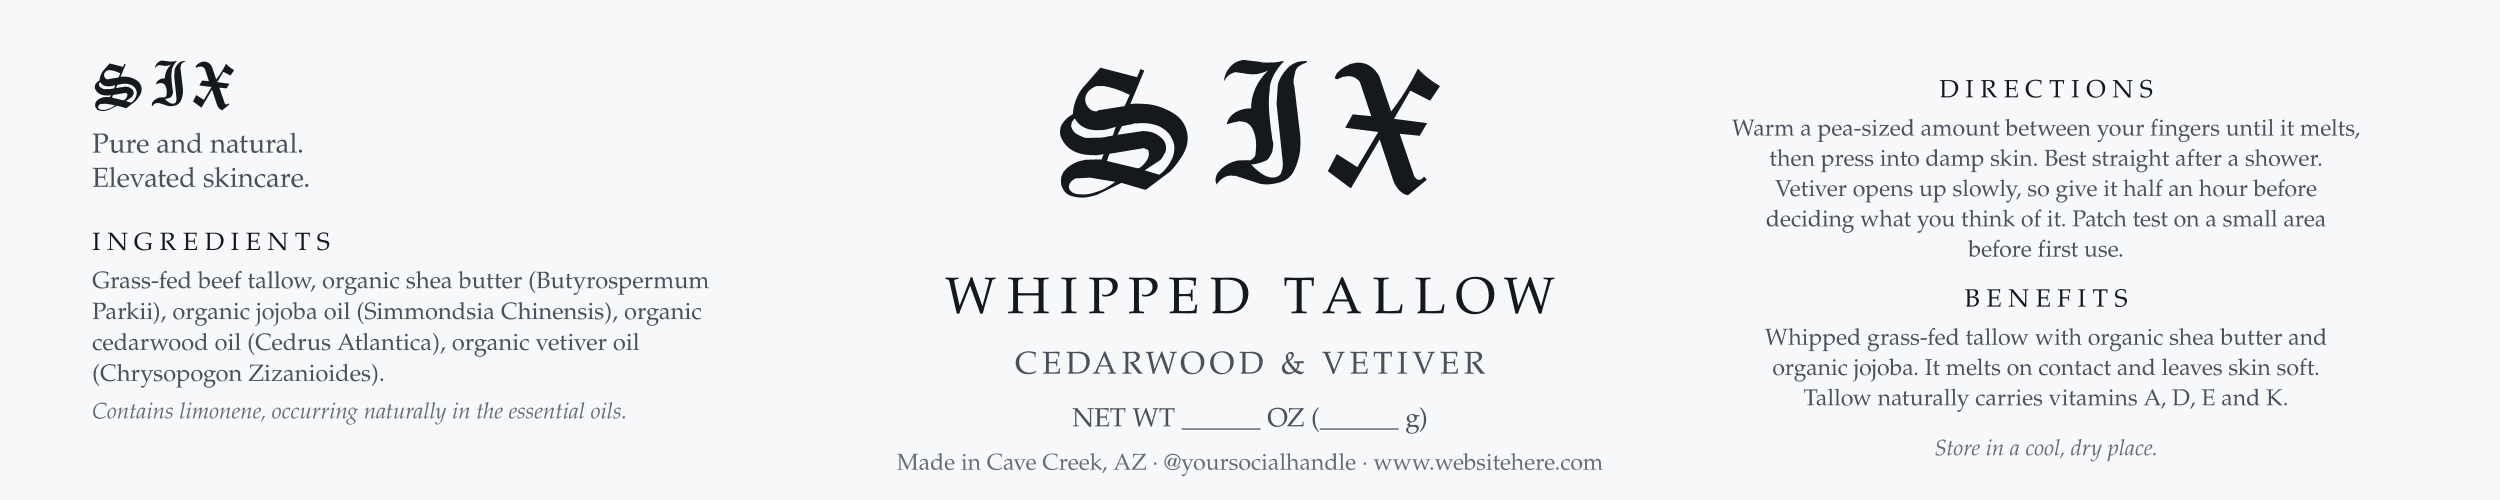
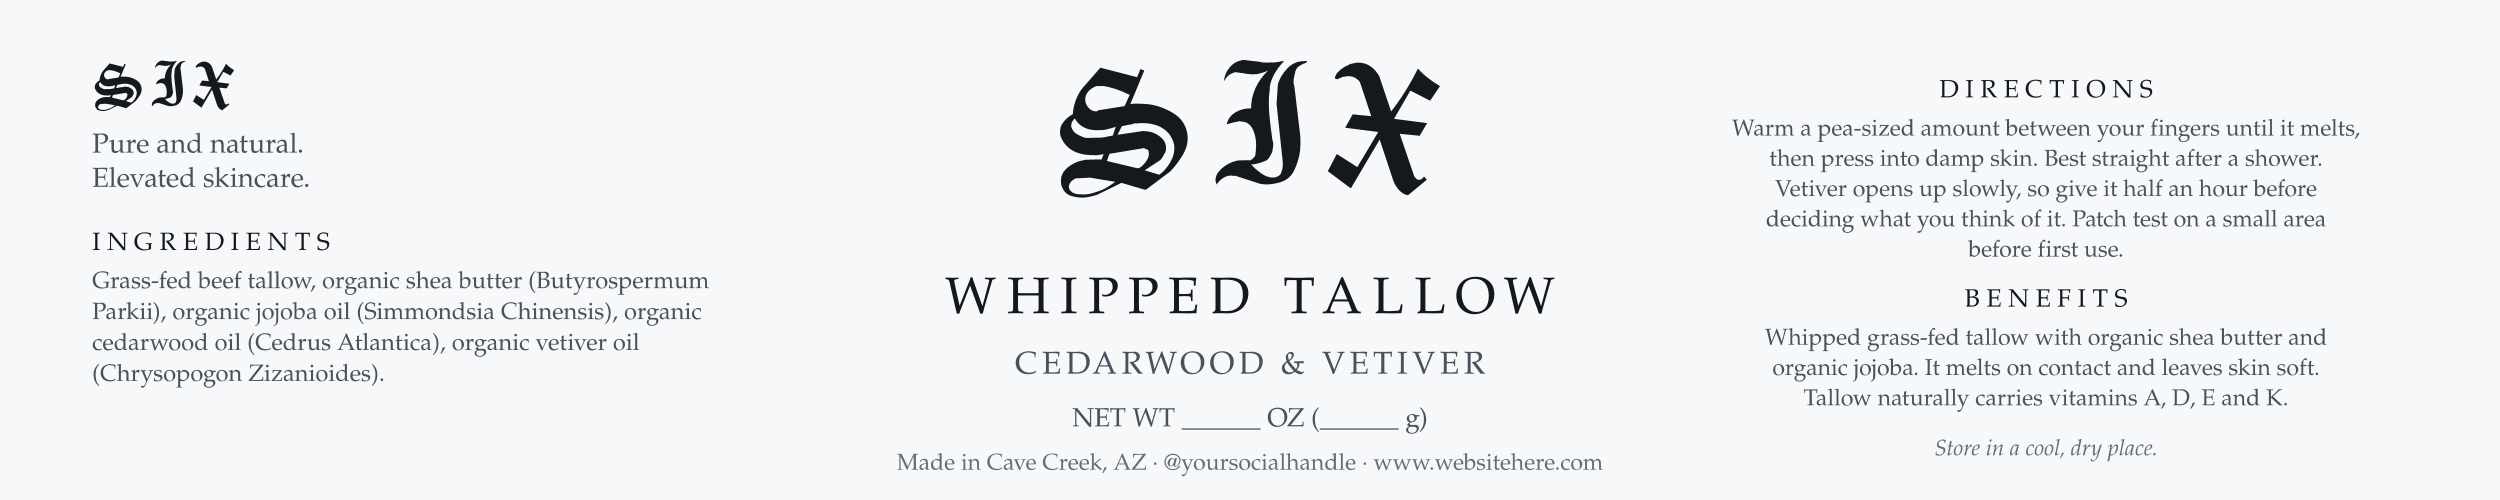
<svg xmlns="http://www.w3.org/2000/svg" width="190.0mm" height="38.0mm" viewBox="0 0 190.0 38.0">
  <rect x="0" y="0" width="190.0" height="38.0" fill="#f6f8fa" />
  <g transform="translate(80.000 4.000) scale(0.28061)">
    <path d="M12.94 4.08 22.88 6.65 23.77 4.46 24.83 4.83 21.05 13.92 22.01 13.82Q23.14 13.8 25.35 13.91Q28.99 14.22 32.5 16.29Q36.02 18.36 36.52 22.27Q36.86 24.97 35.24 27.72Q33.79 30.17 31.85 32.18L25.37 37.06L24.89 37.11L18.64 35.27L12.19 38.44Q11.91 38.57 11.24 38.73L10.19 38.99Q9.95 39.01 9.81 39.08L9.42 39.12Q9.13 39.15 9.09 39.2L8.75 39.24Q7.06 39.41 5 38.8Q3.23 38.25 2.48 36.23Q2.42 36.09 2.35 35.95L2.27 35.13Q1.93 31.89 6.06 29.85Q6.99 29.41 8 29.21L9.19 28.98Q9.35 29.07 9.98 29L10.41 28.95Q10.71 29.02 11.49 28.94Q11.68 28.97 12.07 28.93L13.24 28.95L13.86 27.37Q13.83 27.52 13.59 27.55L13.05 27.6Q13.01 27.66 12.91 27.67L11.8 27.78Q11.56 27.81 11.44 27.8Q11.32 27.79 11.17 27.75Q11.02 27.77 10.97 27.77Q4.18 27.75 2.19 22.73L2.18 22.64Q2.13 22.64 2.13 22.59L2.1 22.35Q2.05 22.36 2.05 22.31L2.03 22.16Q1.83 20.23 2.82 18.96Q3.98 17.42 5.46 16.68Q5.56 14.76 6.32 12.75Q7.09 10.74 8.18 9.51ZM6.3 34.02Q4.76 34.72 4.46 35.98Q4.37 36.08 4.39 36.28L4.42 36.57Q4.43 36.61 4.5 36.85Q4.5 36.9 4.54 36.97Q4.57 37.04 4.62 37.08Q4.63 37.13 4.63 37.18Q4.74 37.31 4.99 37.56Q5.23 37.8 5.44 37.92Q5.65 38.05 6.51 38.3Q6.85 38.31 7.59 38.38Q7.88 38.35 8.37 38.4Q8.61 38.37 8.76 38.41L9.68 38.31Q9.82 38.25 10.21 38.21Q12.82 37.54 14.35 36.7Q15.13 36.27 17 35L9.99 33.83Q9.85 33.9 9.61 33.92Q9.52 33.93 9.37 33.9Q9.22 33.91 9.17 33.92Q8.88 33.95 8.73 33.92L8.25 33.97Q8.2 33.97 7.96 33.95L7.18 34.03ZM22.08 19.14Q21.72 19.42 20.85 19.51L20.42 19.56Q19.71 19.78 19.18 19.83Q18.99 19.9 18.75 19.93L17.57 22.25L24.64 21.21Q24.85 21.34 25.29 21.29Q25.29 21.29 25.98 21.37Q27.51 21.55 29.02 22.69Q30.53 23.82 30.7 25.42L30.71 25.51Q30.67 25.57 30.68 25.66L30.72 26.05Q30.67 26.1 30.68 26.2L30.71 26.44Q30.71 26.49 30.67 26.54Q30.63 26.6 30.59 26.7Q30.55 26.8 30.56 26.9Q30.4 27.25 29.9 28.04Q29.86 28.14 29.76 28.32Q29.66 28.5 29.61 28.56Q29.57 28.61 29.18 29.09L24.93 31.88L28.91 33.07Q30.68 31.77 31.92 29.59Q33.15 27.41 32.93 25.28L32.89 24.89Q32.81 24.61 32.66 24.09Q32.65 23.94 32.52 23.71Q32.33 23.24 32.15 22.97Q32.09 22.83 31.92 22.58Q31.74 22.33 31.68 22.19Q28.76 18.54 22.58 19.18ZM24.79 25.84 15.38 27.41 14.7 29.34 22.77 31.28Q22.97 31.4 23.35 31.26Q23.59 31.19 23.91 30.96Q24.22 30.73 24.57 30.35Q24.66 30.25 24.86 30.03Q25.06 29.82 25.19 29.66Q25.86 28.66 25.99 28.06Q25.98 27.96 26.05 27.66Q26.05 27.61 26.07 27.41L26.01 26.79Q25.95 26.74 25.94 26.6L25.93 26.5Q25.88 26.51 25.85 26.44Q25.82 26.37 25.79 26.32Q25.76 26.27 25.35 26.12Q25.3 26.08 25.15 26.05Q25 26.01 24.97 25.99Q24.95 25.97 24.89 25.93L24.8 25.94ZM6.02 17.79Q5.94 17.95 5.67 18.17Q5.67 18.22 5.42 18.54Q5.42 18.54 5.33 18.67Q5.25 18.8 5.2 18.85Q5.04 19.6 5.04 19.63Q5.04 19.65 5.01 19.75L5.05 20.14Q5.05 20.19 5.1 20.23Q5.46 21.27 6.25 21.87Q6.83 22.3 8.26 22.88Q8.47 22.96 8.82 23.07Q8.92 23.06 8.96 23.05Q9.07 23.09 9.12 23.11Q9.17 23.13 9.36 23.11L9.7 23.07Q9.75 23.11 10.07 23.11Q10.39 23.1 10.77 23.06Q12.53 23.07 12.92 23.03L14.17 22.9Q14.37 22.88 14.84 22.73L14.94 22.72Q15.18 22.69 15.32 22.63L15.66 22.59Q15.85 22.57 15.99 22.51L16.28 22.48L17.14 20Q16.97 20.21 16.73 20.24L16.53 20.26Q16.49 20.31 16.35 20.32Q15.64 20.55 15.59 20.55Q15.12 20.7 14.83 20.73Q14.35 20.87 14.16 20.9L13.19 21Q12.95 21.02 12.8 20.99Q8 21.3 6.03 17.89ZM12.04 9.01Q10.48 9.51 9.59 10.6Q8.7 11.7 8.85 13.05Q8.88 13.34 8.92 13.48Q8.95 13.63 9.08 13.91Q9.09 13.95 9.21 14.23Q9.32 14.27 9.39 14.51Q10.48 16.05 12.07 15.89L12.34 15.62L19.49 14.48L20.88 11.4Q20.98 11.39 20.38 11.26Q20.37 11.21 20.27 11.15Q20.17 11.09 20.09 11.09Q20.02 11.1 19.86 10.97Q19.3 10.74 18.68 10.46L17.46 10Q16.55 9.66 15 9.28Q14.19 9.07 13.6 9.04Q13.01 9 12.24 9.08Z M51.19 2 52.25 2.01Q52.54 2.11 53.81 2.23L55.36 2.39Q55.65 2.4 56.13 2.5Q56.62 2.6 56.86 2.66Q57.39 2.71 58.41 2.72L58.9 2.63Q59.19 2.73 60.16 2.65Q60.6 2.56 61.43 2.47L61.48 2.47L61.53 2.42Q61.72 2.43 62.11 2.33Q62.3 2.34 62.69 2.25Q59.35 5.85 58.82 9.24L58.81 10.02Q58.76 10.16 58.75 10.31L58.75 10.5Q58.7 10.55 58.7 10.69L58.69 11.08Q58.59 11.76 58.59 12L58.56 13.95Q58.54 15.21 58.76 17.45Q58.93 19.49 59.51 23.58L59.74 24.41L59.73 25.33Q59.68 25.38 59.67 25.57L59.67 25.77Q59.62 25.91 59.62 26.01Q59.56 26.93 59.01 27.8Q58.71 28.52 57.93 29.19Q57.29 29.48 56.46 29.76Q56.22 29.8 55.71 29.96Q55.2 30.13 54.95 30.17Q54.9 30.17 54.81 30.17Q54.71 30.22 54.61 30.24Q54.51 30.27 54.32 30.26L53.74 30.26L53.98 30.5Q54.12 30.55 54.26 30.8L54.84 31.39Q56.09 32.42 56.43 32.67Q57.34 33.31 58.31 33.62Q58.79 33.77 58.89 33.77Q58.99 33.77 59.08 33.77Q59.18 33.82 59.23 33.82L59.91 33.83Q59.96 33.83 60.35 33.74Q60.4 33.74 60.69 33.65Q60.74 33.6 60.86 33.55Q60.98 33.51 61.03 33.48Q61.08 33.46 61.18 33.39Q61.28 33.32 61.32 33.29Q61.37 33.27 61.5 33.17Q61.62 33.08 61.64 33.03Q61.67 32.98 61.74 32.88Q61.82 32.79 61.82 32.76Q61.82 32.74 61.97 32.3L62.12 31.87Q62.12 31.72 62.22 31.43Q62.22 31.34 62.27 31.19L62.28 30.9Q62.28 30.75 62.33 30.61L62.34 29.73L60.65 13.88L61.01 8.54Q61.72 6.17 63.62 4.22Q65.51 2.28 68.13 2.31L68.82 2.23L68.91 2.52Q68.81 2.57 68.71 2.64Q68.61 2.71 68.54 2.76Q68.47 2.8 68.37 2.88Q68.27 2.95 68.15 2.95Q68.03 2.95 67.93 2.99Q67.83 3.04 67.74 3.09Q67 3.47 66.54 3.82Q66.07 4.18 65.77 5Q65.77 5.05 65.72 5.13Q65.67 5.2 65.67 5.34L65.66 5.49Q65.66 5.59 65.61 5.76Q65.56 5.93 65.46 6.17L65.46 6.36Q65.41 6.6 65.3 7.09Q65.25 7.33 65.25 7.72L65.24 8.16Q65.24 8.3 65.33 8.59Q65.33 8.64 65.38 8.69L65.38 8.79Q65.38 8.84 65.4 8.91Q65.43 8.98 65.47 9.23Q65.47 9.28 65.52 9.37L65.52 9.52L67.05 22.41Q67.05 22.7 67.09 22.75L67.08 23.48Q67.08 23.53 67.13 23.63L67.11 25.04Q67.06 25.23 67.06 25.57L67.05 26.1Q67 26.3 67 26.64Q66.67 29.3 65.4 31.94Q64.13 34.57 60.96 35.3Q60.81 35.3 60.42 35.39L59.84 35.53Q59.64 35.53 59.33 35.57Q59.01 35.62 58.86 35.66L58.48 35.66Q58.18 35.66 58.14 35.7L57.6 35.7Q57.55 35.65 57.41 35.65L56.97 35.64Q56.83 35.59 56.63 35.59L56.34 35.58L49.37 33.31L49.28 33.4L49.13 33.4Q49.08 33.4 48.99 33.35L48.6 33.35Q48.55 33.35 48.45 33.3L48.35 33.29Q46.99 33.28 45.72 34.28Q44.84 34.95 44.44 35.77L44.44 35.67Q44.39 35.62 44.34 35.53Q44.3 35.43 44.3 35.33L44.3 35.28Q44.25 35.09 44.18 34.97Q44.11 34.84 44.11 34.55Q44.13 32.95 45.56 31.61Q46.98 30.27 48.55 29.7Q48.69 29.61 49.03 29.51Q49.13 29.52 49.45 29.4Q49.77 29.28 50.01 29.24Q50.25 29.19 50.4 29.19L53.22 29.13Q53.22 29.23 53.31 29.23Q53.36 29.23 53.41 29.18Q53.46 29.13 53.75 29.04Q53.8 28.99 53.9 28.95Q54 28.9 54.07 28.83Q54.14 28.75 54.42 28.49Q54.69 28.23 54.76 28.11Q54.83 27.99 54.94 27.65L54.94 27.16Q54.94 27.02 55.05 26.63L55.05 25.95Q55.06 25.85 55.11 25.76L55.11 25.12Q55.07 24.98 55.07 24.64L55.08 24.15Q55.03 24.01 55.04 23.67Q54.32 18.7 51.07 18.66L50.68 18.56Q50.1 18.7 48.93 18.92Q48.63 19.02 48.05 19.16Q47.9 19.2 47.61 19.27Q47.32 19.34 47.12 19.43Q47.64 17.26 49.6 16.12Q51.36 15.07 53.74 15.1Q53.81 9.27 58.39 4.81Q58.29 4.86 58.04 4.98Q57.8 5.1 57.6 5.19Q57.41 5.29 56.97 5.4Q56.53 5.52 55.51 5.8Q54.63 5.88 54.15 5.88Q53.66 5.87 52.59 5.76Q52.35 5.71 51.82 5.6Q51.29 5.5 50.99 5.49Q50.7 5.49 50.22 5.39Q49.93 5.38 49.54 5.28Q48.42 5.56 47.71 6.13Q47 6.71 46.4 7.77Q46.52 5.78 47.88 4.09Q49.24 2.41 51.18 2.1Z M98.92 4.27Q100.89 6.65 104.91 9.08L102.24 13.02L96.89 10.29L92.47 17.93L101.43 19.09L99.41 22.52L94 21.98L97.82 33.14Q97.8 33.28 97.85 33.29L97.85 33.34Q97.83 33.43 97.93 33.44Q98.08 33.8 98.62 34.26Q98.67 34.26 98.71 34.27Q98.71 34.32 98.78 34.35Q98.85 34.38 98.99 34.45L99.18 34.47L99.23 34.43L99.43 34.45L99.48 34.41L99.53 34.41Q99.63 34.38 99.71 34.34Q99.79 34.3 99.84 34.3L100.1 34.09L100.61 33.56L101.34 34.43L96.3 38.58L95.77 38.52Q95.73 38.47 95.63 38.46L95.49 38.44Q95.44 38.38 95.35 38.37Q94.88 38.17 94.12 37.54Q93.2 36.65 92.65 35.51Q92.53 35.25 92.3 34.79L88.58 23.54L80.77 36.76L74.52 32.11L76.97 27.46L82.52 31L88.19 21.49L79.23 20.34L81.27 16.71L86.29 17.21L83.37 8.4Q83.12 7.59 82.39 7.16Q81.86 6.66 80.91 6.45L80.23 6.37Q80.08 6.4 79.94 6.39L79.34 6.46Q79.29 6.46 79.22 6.5Q79.14 6.54 78.99 6.52L78.8 6.5Q78.75 6.54 78.64 6.58Q78.54 6.61 78.49 6.61Q78.45 6.6 78.37 6.64Q78.29 6.68 78.24 6.7Q78.19 6.72 78.08 6.78Q77.98 6.84 77.87 6.9Q77.77 6.96 77.72 6.96Q77.67 6.95 77.59 6.99Q77.51 7.03 77.46 7.05Q77.41 7.07 77.28 7.12Q77.15 7.18 77.05 7.22L76.58 7.07L76.46 6.86Q76.58 5.84 77.72 4.85Q78.86 3.86 79.99 3.41Q80.21 3.24 80.44 3.14Q80.67 3.05 81.32 2.93Q81.47 2.9 81.73 2.83Q81.82 2.84 81.9 2.8Q81.98 2.76 82.07 2.77Q82.17 2.78 82.47 2.72Q82.62 2.74 82.77 2.71L83.01 2.74Q83.15 2.75 83.3 2.72L83.54 2.75Q86.53 3.1 88.45 6.36L91.68 15.93Q95.7 10.83 98.91 4.36Z" fill="#15181c" />
  </g>
  <text x="95.00" y="23.80" font-family="Palatino, Georgia, serif" font-size="3.90" fill="#15181c" text-anchor="middle" letter-spacing="0.800">WHIPPED TALLOW</text>
  <text x="95.00" y="28.40" font-family="Palatino, Georgia, serif" font-size="2.40" fill="#48515c" text-anchor="middle" letter-spacing="0.350">CEDARWOOD &amp; VETIVER</text>
  <text x="95.00" y="32.40" font-family="Palatino, Georgia, serif" font-size="2.00" fill="#48515c" text-anchor="middle">NET WT ______ OZ (______ g)</text>
  <text x="95.00" y="35.70" font-family="Palatino, Georgia, serif" font-size="1.75" fill="#636c77" text-anchor="middle">Made in Cave Creek, AZ   ·   @yoursocialhandle   ·   www.websitehere.com</text>
  <g transform="translate(7.000 4.400) scale(0.10289)">
    <path d="M12.94 4.08 22.88 6.65 23.77 4.46 24.83 4.83 21.05 13.92 22.01 13.82Q23.14 13.8 25.35 13.91Q28.99 14.22 32.5 16.29Q36.02 18.36 36.52 22.27Q36.86 24.97 35.24 27.72Q33.79 30.17 31.85 32.18L25.37 37.06L24.89 37.11L18.64 35.27L12.19 38.44Q11.91 38.57 11.24 38.73L10.19 38.99Q9.95 39.01 9.81 39.08L9.42 39.12Q9.13 39.15 9.09 39.2L8.75 39.24Q7.06 39.41 5 38.8Q3.23 38.25 2.48 36.23Q2.42 36.09 2.35 35.95L2.27 35.13Q1.93 31.89 6.06 29.85Q6.99 29.41 8 29.21L9.19 28.98Q9.35 29.07 9.98 29L10.41 28.95Q10.71 29.02 11.49 28.94Q11.68 28.97 12.07 28.93L13.24 28.95L13.86 27.37Q13.83 27.52 13.59 27.55L13.05 27.6Q13.01 27.66 12.91 27.67L11.8 27.78Q11.56 27.81 11.44 27.8Q11.32 27.79 11.17 27.75Q11.02 27.77 10.97 27.77Q4.18 27.75 2.19 22.73L2.18 22.64Q2.13 22.64 2.13 22.59L2.1 22.35Q2.05 22.36 2.05 22.31L2.03 22.16Q1.83 20.23 2.82 18.96Q3.98 17.42 5.46 16.68Q5.56 14.76 6.32 12.75Q7.09 10.74 8.18 9.51ZM6.3 34.02Q4.76 34.72 4.46 35.98Q4.37 36.08 4.39 36.28L4.42 36.57Q4.43 36.61 4.5 36.85Q4.5 36.9 4.54 36.97Q4.57 37.04 4.62 37.08Q4.63 37.13 4.63 37.18Q4.74 37.31 4.99 37.56Q5.23 37.8 5.44 37.92Q5.65 38.05 6.51 38.3Q6.85 38.31 7.59 38.38Q7.88 38.35 8.37 38.4Q8.61 38.37 8.76 38.41L9.68 38.31Q9.82 38.25 10.21 38.21Q12.82 37.54 14.35 36.7Q15.13 36.27 17 35L9.99 33.83Q9.85 33.9 9.61 33.92Q9.52 33.93 9.37 33.9Q9.22 33.91 9.17 33.92Q8.88 33.95 8.73 33.92L8.25 33.97Q8.2 33.97 7.96 33.95L7.18 34.03ZM22.08 19.14Q21.72 19.42 20.85 19.51L20.42 19.56Q19.71 19.78 19.18 19.83Q18.99 19.9 18.75 19.93L17.57 22.25L24.64 21.21Q24.85 21.34 25.29 21.29Q25.29 21.29 25.98 21.37Q27.51 21.55 29.02 22.69Q30.53 23.82 30.7 25.42L30.71 25.51Q30.67 25.57 30.68 25.66L30.72 26.05Q30.67 26.1 30.68 26.2L30.71 26.44Q30.71 26.49 30.67 26.54Q30.63 26.6 30.59 26.7Q30.55 26.8 30.56 26.9Q30.4 27.25 29.9 28.04Q29.86 28.14 29.76 28.32Q29.66 28.5 29.61 28.56Q29.57 28.61 29.18 29.09L24.93 31.88L28.91 33.07Q30.68 31.77 31.92 29.59Q33.15 27.41 32.93 25.28L32.89 24.89Q32.81 24.61 32.66 24.09Q32.65 23.94 32.52 23.71Q32.33 23.24 32.15 22.97Q32.09 22.83 31.92 22.58Q31.74 22.33 31.68 22.19Q28.76 18.54 22.58 19.18ZM24.79 25.84 15.38 27.41 14.7 29.34 22.77 31.28Q22.97 31.4 23.35 31.26Q23.59 31.19 23.91 30.96Q24.22 30.73 24.57 30.35Q24.66 30.25 24.86 30.03Q25.06 29.82 25.19 29.66Q25.86 28.66 25.99 28.06Q25.98 27.96 26.05 27.66Q26.05 27.61 26.07 27.41L26.01 26.79Q25.95 26.74 25.94 26.6L25.93 26.5Q25.88 26.51 25.85 26.44Q25.82 26.37 25.79 26.32Q25.76 26.27 25.35 26.12Q25.3 26.08 25.15 26.05Q25 26.01 24.97 25.99Q24.95 25.97 24.89 25.93L24.8 25.94ZM6.02 17.79Q5.94 17.95 5.67 18.17Q5.67 18.22 5.42 18.54Q5.42 18.54 5.33 18.67Q5.25 18.8 5.2 18.85Q5.04 19.6 5.04 19.63Q5.04 19.65 5.01 19.75L5.05 20.14Q5.05 20.19 5.1 20.23Q5.46 21.27 6.25 21.87Q6.83 22.3 8.26 22.88Q8.47 22.96 8.82 23.07Q8.92 23.06 8.96 23.05Q9.07 23.09 9.12 23.11Q9.17 23.13 9.36 23.11L9.7 23.07Q9.75 23.11 10.07 23.11Q10.39 23.1 10.77 23.06Q12.53 23.07 12.92 23.03L14.17 22.9Q14.37 22.88 14.84 22.73L14.94 22.72Q15.18 22.69 15.32 22.63L15.66 22.59Q15.85 22.57 15.99 22.51L16.28 22.48L17.14 20Q16.97 20.21 16.73 20.24L16.53 20.26Q16.49 20.31 16.35 20.32Q15.64 20.55 15.59 20.55Q15.12 20.7 14.83 20.73Q14.35 20.87 14.16 20.9L13.19 21Q12.95 21.02 12.8 20.99Q8 21.3 6.03 17.89ZM12.04 9.01Q10.48 9.51 9.59 10.6Q8.7 11.7 8.85 13.05Q8.88 13.34 8.92 13.48Q8.95 13.63 9.08 13.91Q9.09 13.95 9.21 14.23Q9.32 14.27 9.39 14.51Q10.48 16.05 12.07 15.89L12.34 15.62L19.49 14.48L20.88 11.4Q20.98 11.39 20.38 11.26Q20.37 11.21 20.27 11.15Q20.17 11.09 20.09 11.09Q20.02 11.1 19.86 10.97Q19.3 10.74 18.68 10.46L17.46 10Q16.55 9.66 15 9.28Q14.19 9.07 13.6 9.04Q13.01 9 12.24 9.08Z M51.19 2 52.25 2.01Q52.54 2.11 53.81 2.23L55.36 2.39Q55.65 2.4 56.13 2.5Q56.62 2.6 56.86 2.66Q57.39 2.71 58.41 2.72L58.9 2.63Q59.19 2.73 60.16 2.65Q60.6 2.56 61.43 2.47L61.48 2.47L61.53 2.42Q61.72 2.43 62.11 2.33Q62.3 2.34 62.69 2.25Q59.35 5.85 58.82 9.24L58.81 10.02Q58.76 10.16 58.75 10.31L58.75 10.5Q58.7 10.55 58.7 10.69L58.69 11.08Q58.59 11.76 58.59 12L58.56 13.95Q58.54 15.21 58.76 17.45Q58.93 19.49 59.51 23.58L59.74 24.41L59.73 25.33Q59.68 25.38 59.67 25.57L59.67 25.77Q59.62 25.91 59.62 26.01Q59.56 26.93 59.01 27.8Q58.71 28.52 57.93 29.19Q57.29 29.48 56.46 29.76Q56.22 29.8 55.71 29.96Q55.2 30.13 54.95 30.17Q54.9 30.17 54.81 30.17Q54.71 30.22 54.61 30.24Q54.51 30.27 54.32 30.26L53.74 30.26L53.98 30.5Q54.12 30.55 54.26 30.8L54.84 31.39Q56.09 32.42 56.43 32.67Q57.34 33.31 58.31 33.62Q58.79 33.77 58.89 33.77Q58.99 33.77 59.08 33.77Q59.18 33.82 59.23 33.82L59.91 33.83Q59.96 33.83 60.35 33.74Q60.4 33.74 60.69 33.65Q60.74 33.6 60.86 33.55Q60.98 33.51 61.03 33.48Q61.08 33.46 61.18 33.39Q61.28 33.32 61.32 33.29Q61.37 33.27 61.5 33.17Q61.62 33.08 61.64 33.03Q61.67 32.98 61.74 32.88Q61.82 32.79 61.82 32.76Q61.82 32.74 61.97 32.3L62.12 31.87Q62.12 31.72 62.22 31.43Q62.22 31.34 62.27 31.19L62.28 30.9Q62.28 30.75 62.33 30.61L62.34 29.73L60.65 13.88L61.01 8.54Q61.72 6.17 63.62 4.22Q65.51 2.28 68.13 2.31L68.82 2.23L68.91 2.52Q68.81 2.57 68.71 2.64Q68.61 2.71 68.54 2.76Q68.47 2.8 68.37 2.88Q68.27 2.95 68.15 2.95Q68.03 2.95 67.93 2.99Q67.83 3.04 67.74 3.09Q67 3.47 66.54 3.82Q66.07 4.18 65.77 5Q65.77 5.05 65.72 5.13Q65.67 5.2 65.67 5.34L65.66 5.49Q65.66 5.59 65.61 5.76Q65.56 5.93 65.46 6.17L65.46 6.36Q65.41 6.6 65.3 7.09Q65.25 7.33 65.25 7.72L65.24 8.16Q65.24 8.3 65.33 8.59Q65.33 8.64 65.38 8.69L65.38 8.79Q65.38 8.84 65.4 8.91Q65.43 8.98 65.47 9.23Q65.47 9.28 65.52 9.37L65.52 9.52L67.05 22.41Q67.05 22.7 67.09 22.75L67.08 23.48Q67.08 23.53 67.13 23.63L67.11 25.04Q67.06 25.23 67.06 25.57L67.05 26.1Q67 26.3 67 26.64Q66.67 29.3 65.4 31.94Q64.13 34.57 60.96 35.3Q60.81 35.3 60.42 35.39L59.84 35.53Q59.64 35.53 59.33 35.57Q59.01 35.62 58.86 35.66L58.48 35.66Q58.18 35.66 58.14 35.7L57.6 35.7Q57.55 35.65 57.41 35.65L56.97 35.64Q56.83 35.59 56.63 35.59L56.34 35.58L49.37 33.31L49.28 33.4L49.13 33.4Q49.08 33.4 48.99 33.35L48.6 33.35Q48.55 33.35 48.45 33.3L48.35 33.29Q46.99 33.28 45.72 34.28Q44.84 34.95 44.44 35.77L44.44 35.67Q44.39 35.62 44.34 35.53Q44.3 35.43 44.3 35.33L44.3 35.28Q44.25 35.09 44.18 34.97Q44.11 34.84 44.11 34.55Q44.13 32.95 45.56 31.61Q46.98 30.27 48.55 29.7Q48.69 29.61 49.03 29.51Q49.13 29.52 49.45 29.4Q49.77 29.28 50.01 29.24Q50.25 29.19 50.4 29.19L53.22 29.13Q53.22 29.23 53.31 29.23Q53.36 29.23 53.41 29.18Q53.46 29.13 53.75 29.04Q53.8 28.99 53.9 28.95Q54 28.9 54.07 28.83Q54.14 28.75 54.42 28.49Q54.69 28.23 54.76 28.11Q54.83 27.99 54.94 27.65L54.94 27.16Q54.94 27.02 55.05 26.63L55.05 25.95Q55.06 25.85 55.11 25.76L55.11 25.12Q55.07 24.98 55.07 24.64L55.08 24.15Q55.03 24.01 55.04 23.67Q54.32 18.7 51.07 18.66L50.68 18.56Q50.1 18.7 48.93 18.92Q48.63 19.02 48.05 19.16Q47.9 19.2 47.61 19.27Q47.32 19.34 47.12 19.43Q47.64 17.26 49.6 16.12Q51.36 15.07 53.74 15.1Q53.81 9.27 58.39 4.81Q58.29 4.86 58.04 4.98Q57.8 5.1 57.6 5.19Q57.41 5.29 56.97 5.4Q56.53 5.52 55.51 5.8Q54.63 5.88 54.15 5.88Q53.66 5.87 52.59 5.76Q52.35 5.71 51.82 5.6Q51.29 5.5 50.99 5.49Q50.7 5.49 50.22 5.39Q49.93 5.38 49.54 5.28Q48.42 5.56 47.71 6.13Q47 6.71 46.4 7.77Q46.52 5.78 47.88 4.09Q49.24 2.41 51.18 2.1Z M98.92 4.27Q100.89 6.65 104.91 9.08L102.24 13.02L96.89 10.29L92.47 17.93L101.43 19.09L99.41 22.52L94 21.98L97.82 33.14Q97.8 33.28 97.85 33.29L97.85 33.34Q97.83 33.43 97.93 33.44Q98.08 33.8 98.62 34.26Q98.67 34.26 98.71 34.27Q98.71 34.32 98.78 34.35Q98.85 34.38 98.99 34.45L99.18 34.47L99.23 34.43L99.43 34.45L99.48 34.41L99.53 34.41Q99.63 34.38 99.71 34.34Q99.79 34.3 99.84 34.3L100.1 34.09L100.61 33.56L101.34 34.43L96.3 38.58L95.77 38.52Q95.73 38.47 95.63 38.46L95.49 38.44Q95.44 38.38 95.35 38.37Q94.88 38.17 94.12 37.54Q93.2 36.65 92.65 35.51Q92.53 35.25 92.3 34.79L88.58 23.54L80.77 36.76L74.52 32.11L76.97 27.46L82.52 31L88.19 21.49L79.23 20.34L81.27 16.71L86.29 17.21L83.37 8.4Q83.12 7.59 82.39 7.16Q81.86 6.66 80.91 6.45L80.23 6.37Q80.08 6.4 79.94 6.39L79.34 6.46Q79.29 6.46 79.22 6.5Q79.14 6.54 78.99 6.52L78.8 6.5Q78.75 6.54 78.64 6.58Q78.54 6.61 78.49 6.61Q78.45 6.6 78.37 6.64Q78.29 6.68 78.24 6.7Q78.19 6.72 78.08 6.78Q77.98 6.84 77.87 6.9Q77.77 6.96 77.72 6.96Q77.67 6.95 77.59 6.99Q77.51 7.03 77.46 7.05Q77.41 7.07 77.28 7.12Q77.15 7.18 77.05 7.22L76.58 7.07L76.46 6.86Q76.58 5.84 77.72 4.85Q78.86 3.86 79.99 3.41Q80.21 3.24 80.44 3.14Q80.67 3.05 81.32 2.93Q81.47 2.9 81.73 2.83Q81.82 2.84 81.9 2.8Q81.98 2.76 82.07 2.77Q82.17 2.78 82.47 2.72Q82.62 2.74 82.77 2.71L83.01 2.74Q83.15 2.75 83.3 2.72L83.54 2.75Q86.53 3.1 88.45 6.36L91.68 15.93Q95.7 10.83 98.91 4.36Z" fill="#15181c" />
  </g>
  <text x="7.00" y="11.60" font-family="Palatino, Georgia, serif" font-size="2.10" fill="#48515c">Pure and natural.</text>
  <text x="7.00" y="14.20" font-family="Palatino, Georgia, serif" font-size="2.10" fill="#48515c">Elevated skincare.</text>
  <text x="7.00" y="19.00" font-family="Palatino, Georgia, serif" font-size="1.90" fill="#15181c" letter-spacing="0.500">INGREDIENTS</text>
  <text x="7.00" y="21.90" font-family="Palatino, Georgia, serif" font-size="1.80" fill="#48515c">Grass-fed beef tallow, organic shea butter (Butyrospermum</text>
  <text x="7.00" y="24.25" font-family="Palatino, Georgia, serif" font-size="1.80" fill="#48515c">Parkii), organic jojoba oil (Simmondsia Chinensis), organic</text>
  <text x="7.00" y="26.60" font-family="Palatino, Georgia, serif" font-size="1.80" fill="#48515c">cedarwood oil (Cedrus Atlantica), organic vetiver oil</text>
  <text x="7.00" y="28.95" font-family="Palatino, Georgia, serif" font-size="1.80" fill="#48515c">(Chrysopogon Zizanioides).</text>
-   <text x="7.00" y="31.80" font-family="Palatino, Georgia, serif" font-size="1.70" fill="#636c77" font-style="italic">Contains limonene, occurring naturally in the essential oils.</text>
  <text x="155.50" y="7.40" font-family="Palatino, Georgia, serif" font-size="1.90" fill="#15181c" text-anchor="middle" letter-spacing="0.500">DIRECTIONS</text>
  <text x="155.50" y="10.30" font-family="Palatino, Georgia, serif" font-size="1.75" fill="#48515c" text-anchor="middle">Warm a pea-sized amount between your fingers until it melts,</text>
  <text x="155.50" y="12.60" font-family="Palatino, Georgia, serif" font-size="1.75" fill="#48515c" text-anchor="middle">then press into damp skin. Best straight after a shower.</text>
  <text x="155.50" y="14.90" font-family="Palatino, Georgia, serif" font-size="1.75" fill="#48515c" text-anchor="middle">Vetiver opens up slowly, so give it half an hour before</text>
  <text x="155.50" y="17.20" font-family="Palatino, Georgia, serif" font-size="1.75" fill="#48515c" text-anchor="middle">deciding what you think of it. Patch test on a small area</text>
  <text x="155.50" y="19.50" font-family="Palatino, Georgia, serif" font-size="1.75" fill="#48515c" text-anchor="middle">before first use.</text>
  <text x="155.50" y="23.30" font-family="Palatino, Georgia, serif" font-size="1.90" fill="#15181c" text-anchor="middle" letter-spacing="0.500">BENEFITS</text>
  <text x="155.50" y="26.20" font-family="Palatino, Georgia, serif" font-size="1.75" fill="#48515c" text-anchor="middle">Whipped grass-fed tallow with organic shea butter and</text>
  <text x="155.50" y="28.50" font-family="Palatino, Georgia, serif" font-size="1.75" fill="#48515c" text-anchor="middle">organic jojoba. It melts on contact and leaves skin soft.</text>
  <text x="155.50" y="30.80" font-family="Palatino, Georgia, serif" font-size="1.75" fill="#48515c" text-anchor="middle">Tallow naturally carries vitamins A, D, E and K.</text>
  <text x="155.50" y="34.60" font-family="Palatino, Georgia, serif" font-size="1.70" fill="#636c77" text-anchor="middle" font-style="italic">Store in a cool, dry place.</text>
</svg>
